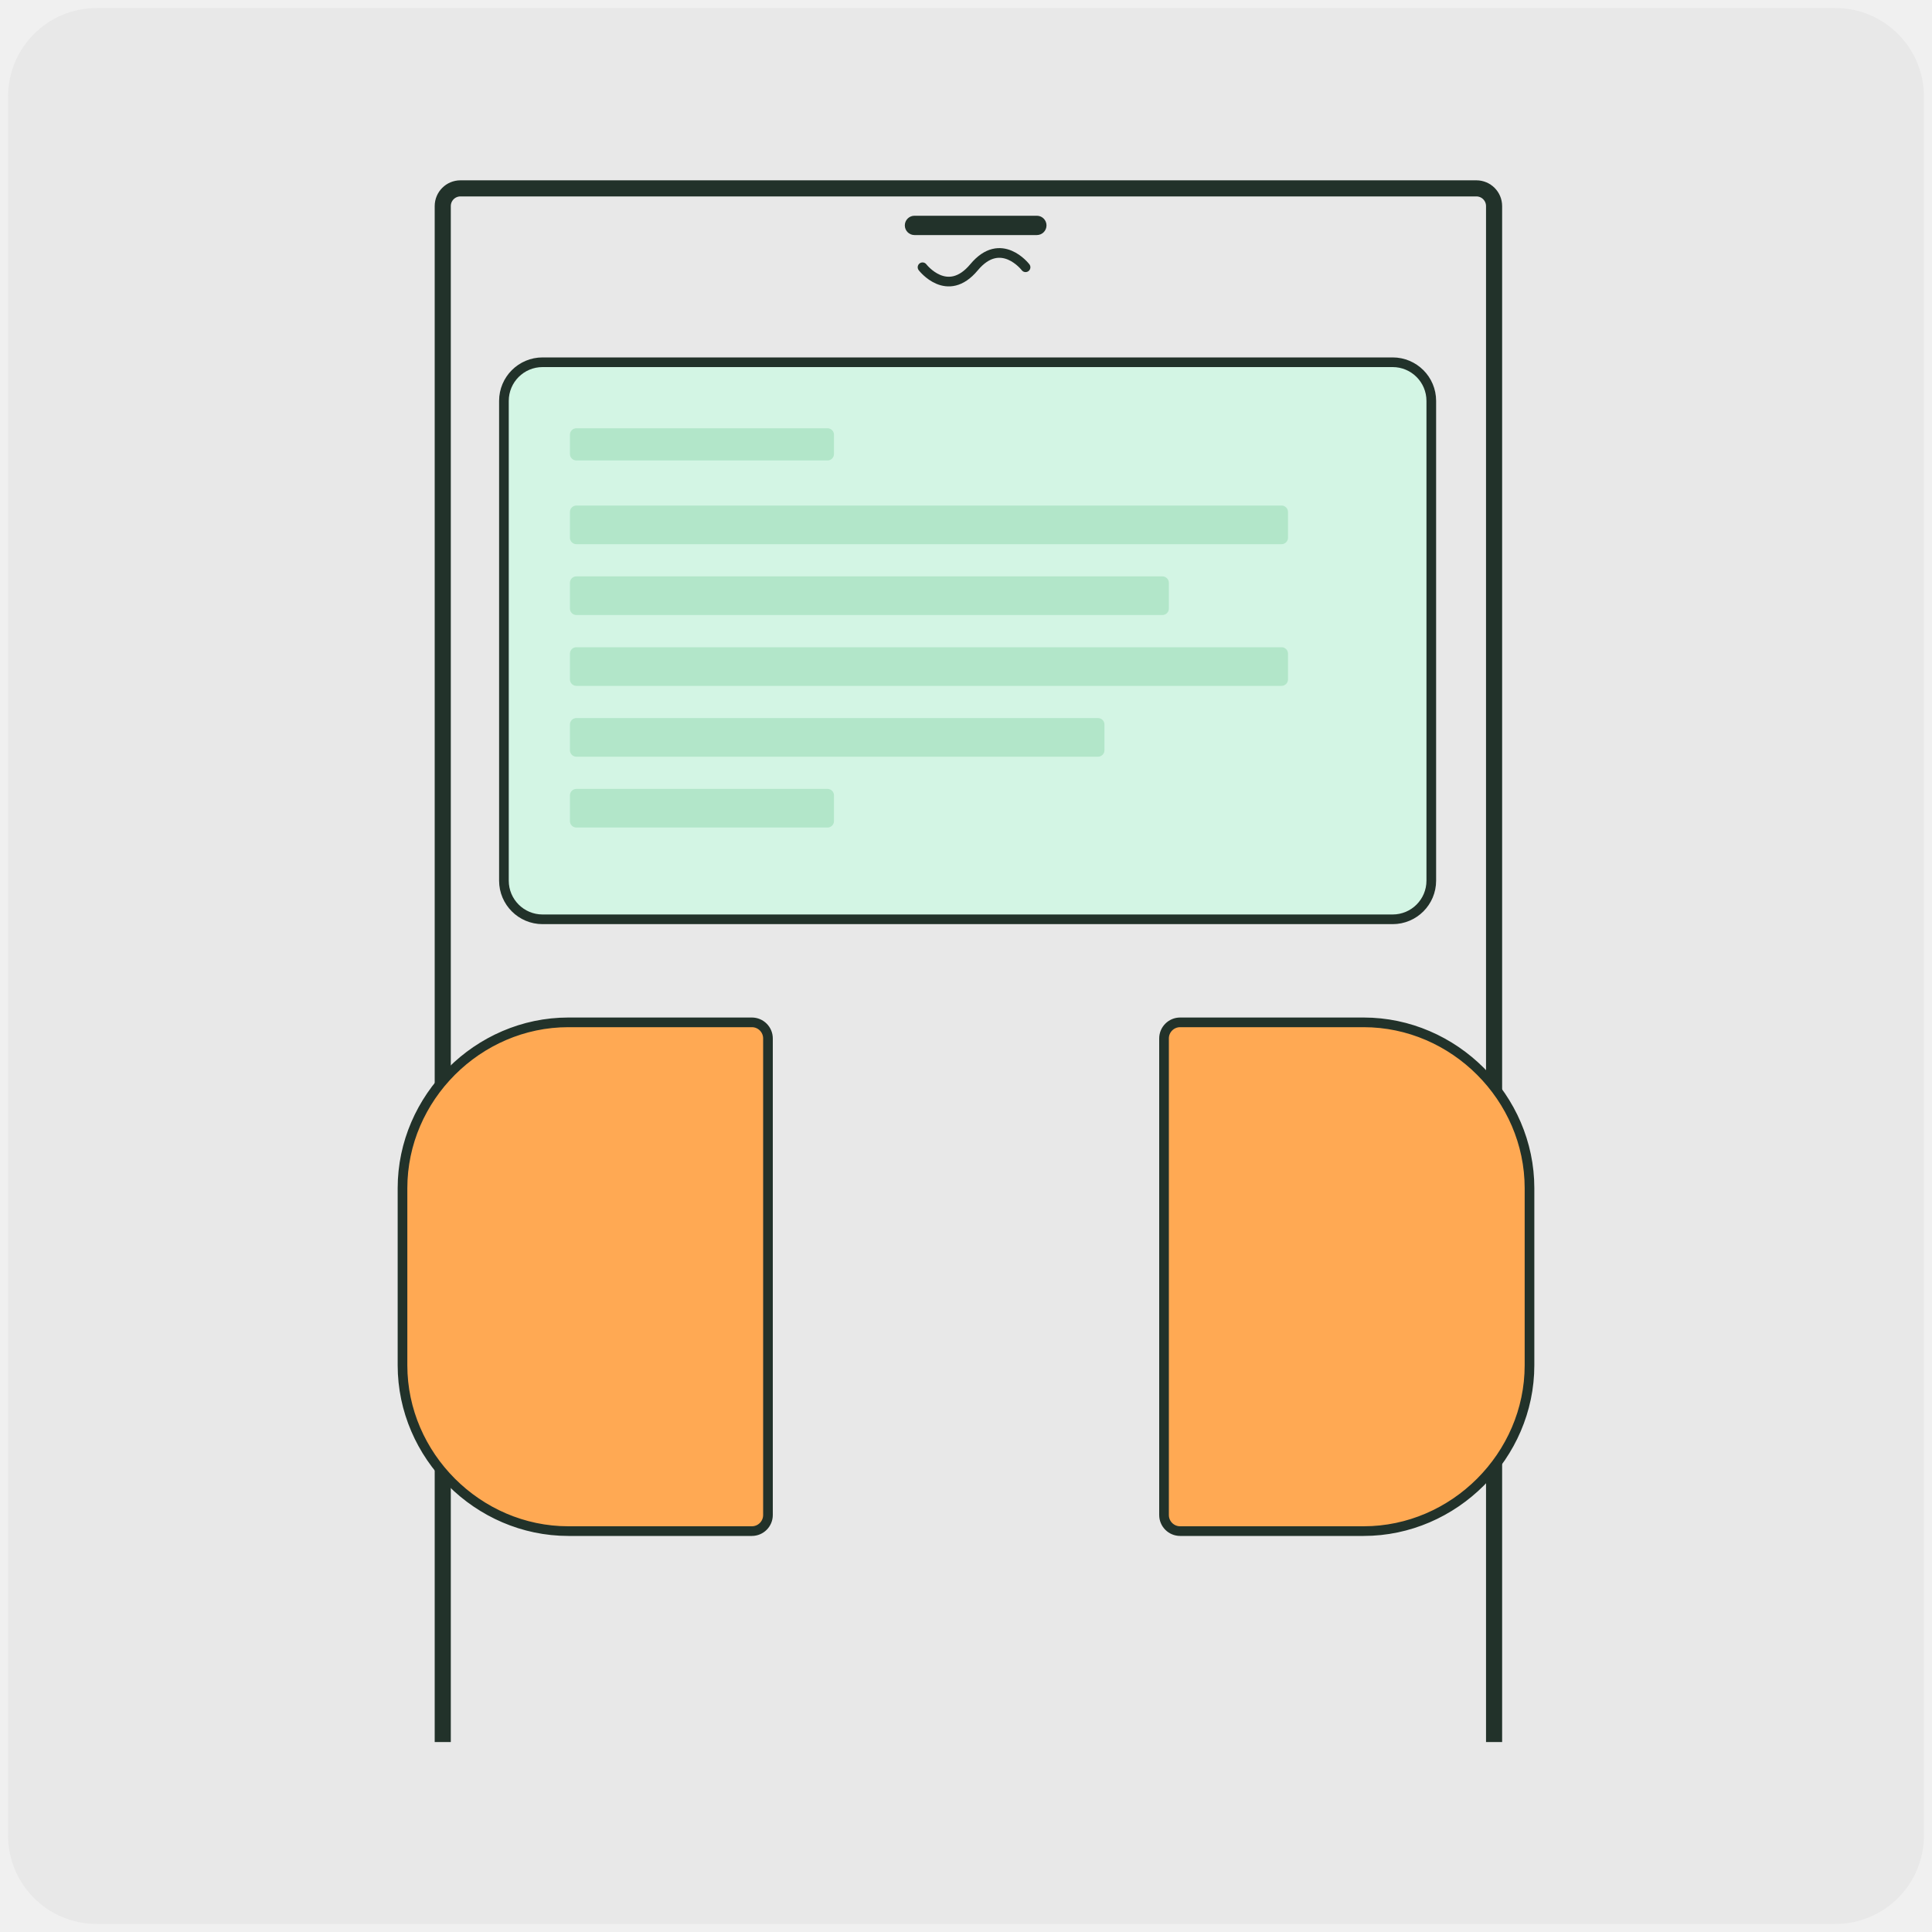
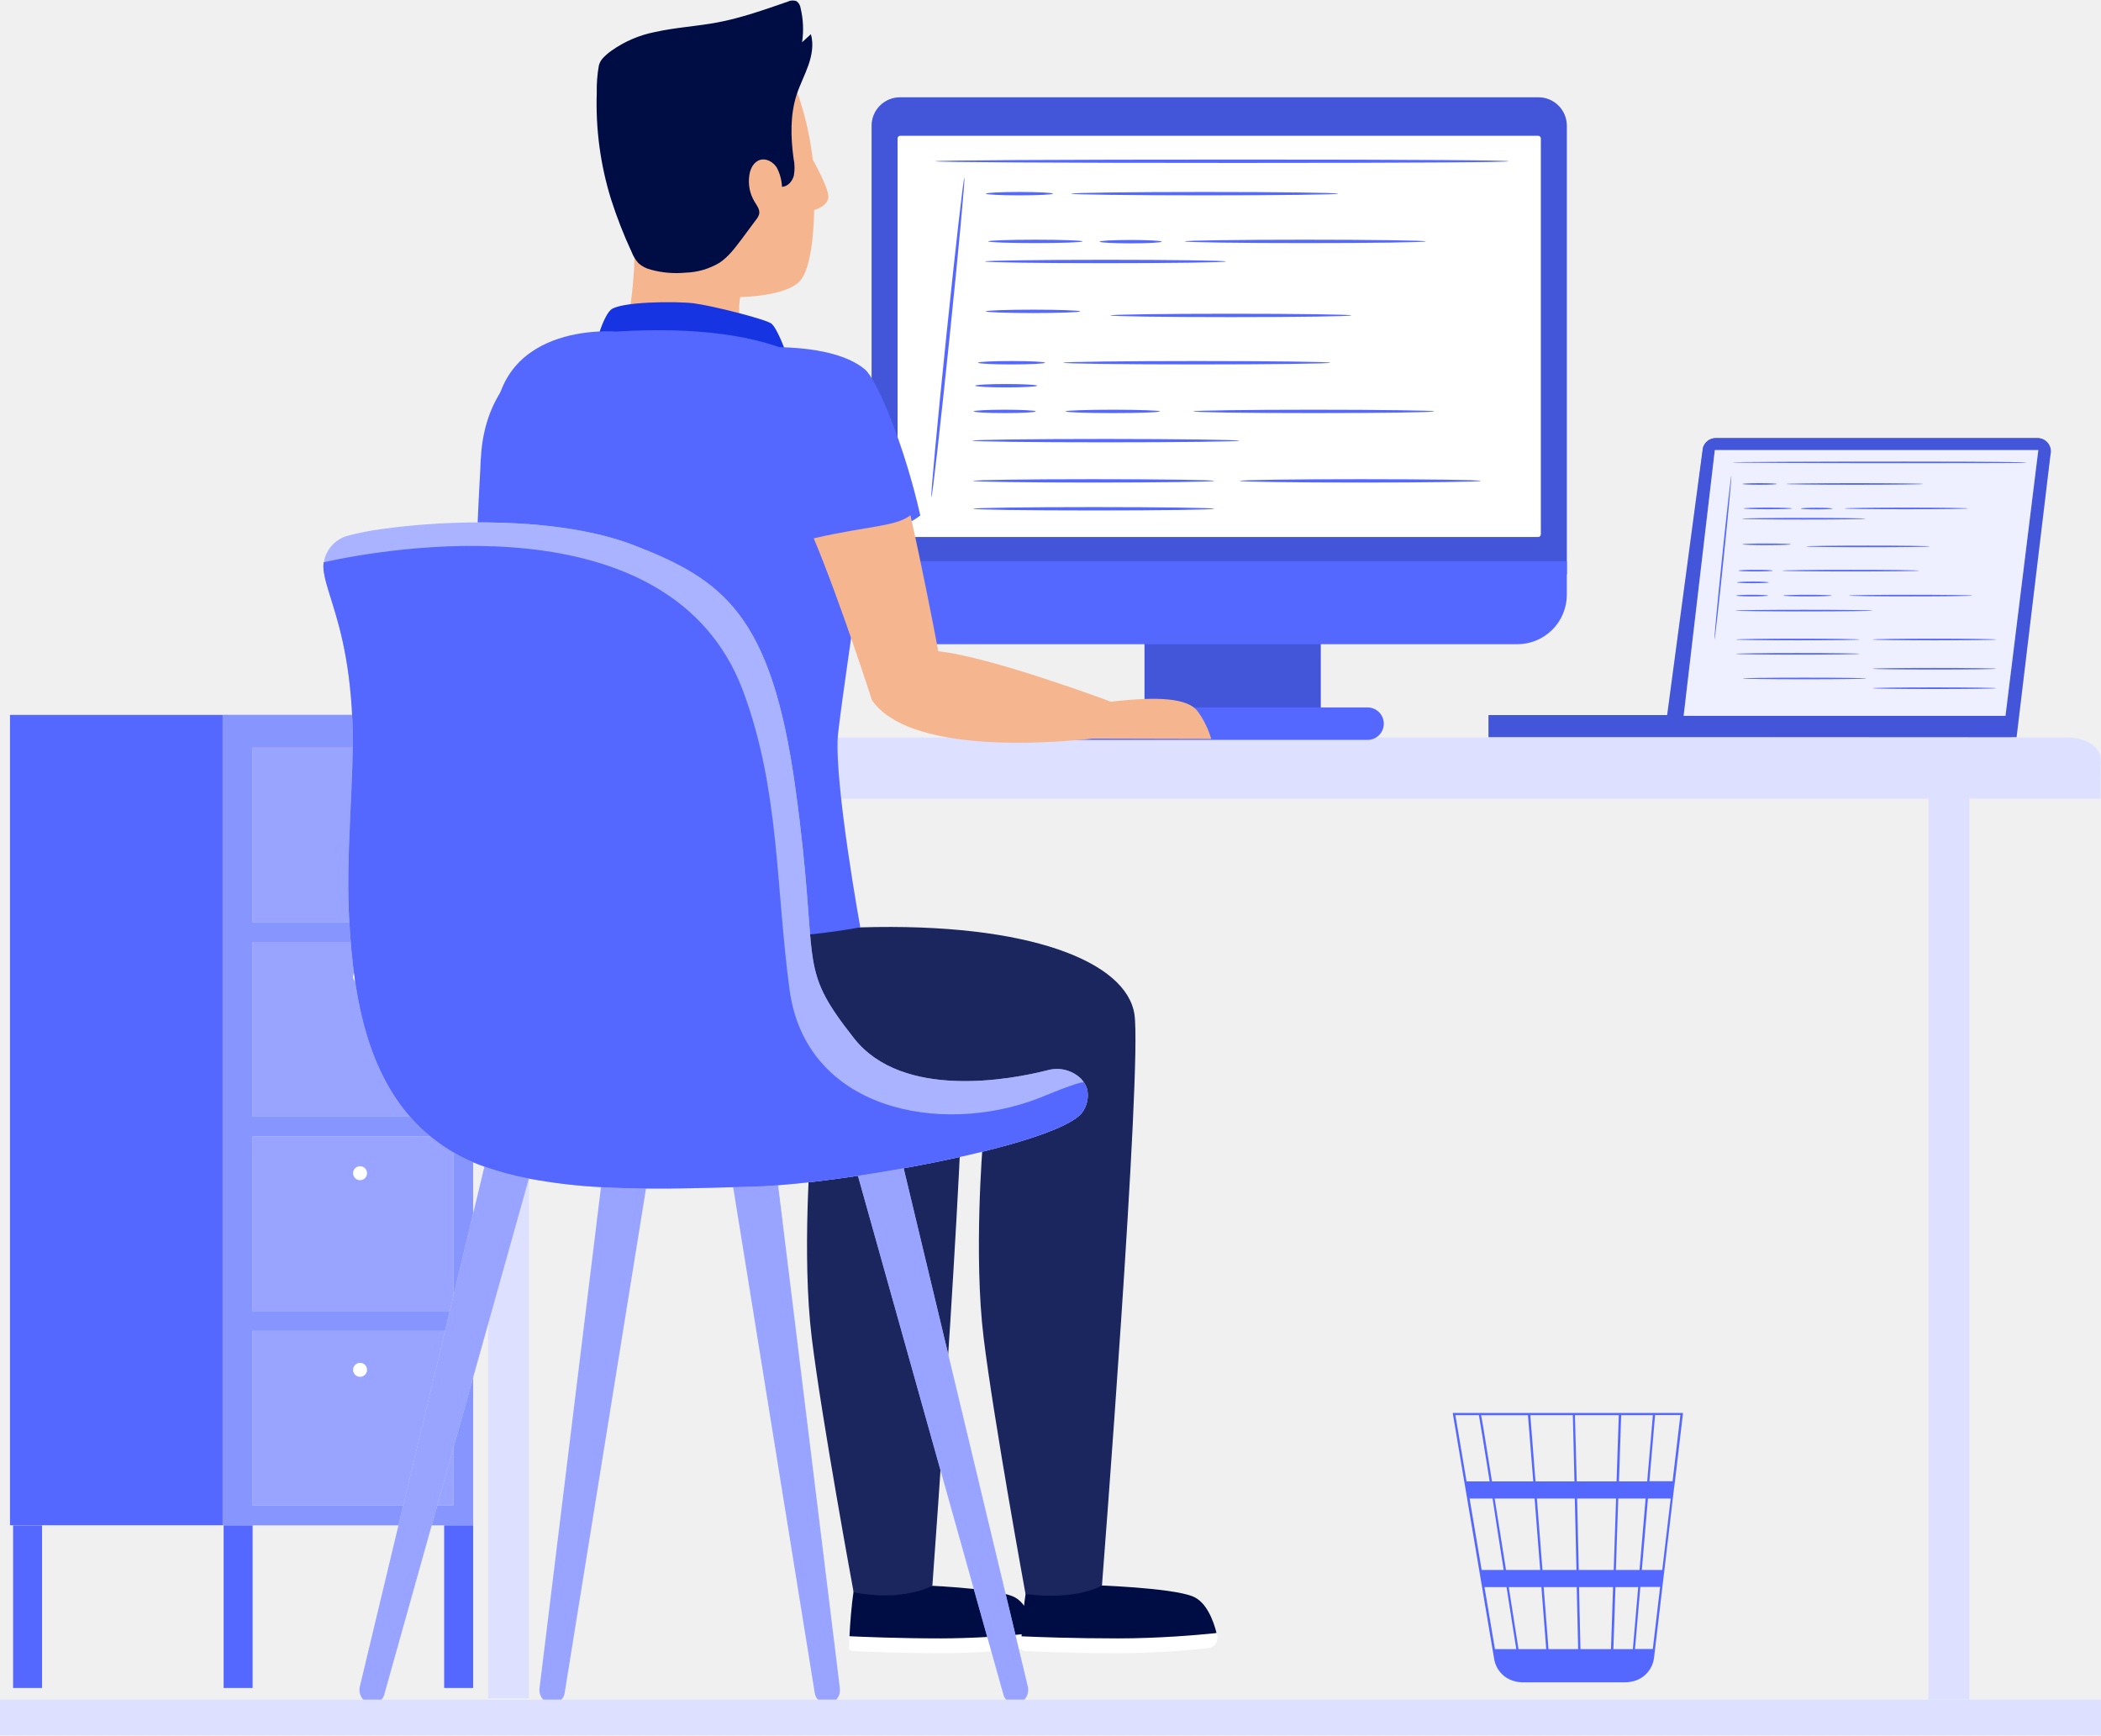
- <svg xmlns="http://www.w3.org/2000/svg" width="600" height="600" viewBox="0 0 600 600" fill="none">
-   <rect x="2.5" y="2.5" width="595" height="595" rx="27.5" fill="#E8E8E8" />
-   <path d="M137.5 541V64C137.5 60.962 139.962 58.5 143 58.5H458.5C461.538 58.5 464 60.962 464 64V541" stroke="#22322A" stroke-width="5" />
-   <rect x="281" y="67" width="44" height="6" rx="3" fill="#22322A" />
-   <path d="M286.5 83C286.5 83 294.167 93 302.5 83C310.833 73 318.5 83 318.5 83" stroke="#22322A" stroke-width="3" stroke-linecap="round" />
-   <rect x="156.5" y="112.5" width="288" height="173" rx="12" fill="#D3F5E4" />
-   <rect x="156.5" y="112.5" width="288" height="173" rx="12" stroke="#22322A" stroke-width="3" />
-   <rect x="177" y="133" width="82" height="10" rx="2" fill="#B2E6C9" />
-   <rect x="177" y="157" width="223" height="12" rx="2" fill="#B2E6C9" />
-   <rect x="177" y="179" width="186" height="12" rx="2" fill="#B2E6C9" />
-   <rect x="177" y="201" width="223" height="12" rx="2" fill="#B2E6C9" />
-   <rect x="177" y="223" width="166" height="12" rx="2" fill="#B2E6C9" />
-   <rect x="177" y="245" width="82" height="12" rx="2" fill="#B2E6C9" />
-   <path d="M125 369C125 340.925 148.425 317.5 176.5 317.5H233.5C236.261 317.5 238.5 319.739 238.5 322.5V470.5C238.5 473.261 236.261 475.5 233.5 475.5H176.5C148.425 475.5 125 452.075 125 424V369Z" fill="#FFA953" />
-   <path d="M125 369C125 340.925 148.425 317.5 176.5 317.5H233.5C236.261 317.5 238.5 319.739 238.5 322.5V470.5C238.5 473.261 236.261 475.5 233.5 475.5H176.5C148.425 475.5 125 452.075 125 424V369Z" stroke="#22322A" stroke-width="3" />
-   <path d="M475 369C475 340.925 451.575 317.5 423.5 317.5H366.5C363.739 317.5 361.5 319.739 361.5 322.5V470.5C361.5 473.261 363.739 475.5 366.5 475.5H423.5C451.575 475.5 475 452.075 475 424V369Z" fill="#FFA953" />
-   <path d="M475 369C475 340.925 451.575 317.5 423.5 317.5H366.5C363.739 317.5 361.5 319.739 361.5 322.5V470.5C361.5 473.261 363.739 475.5 366.5 475.5H423.5C451.575 475.5 475 452.075 475 424V369Z" stroke="#22322A" stroke-width="3" />
+ <svg xmlns="http://www.w3.org/2000/svg" fill="none" height="608" viewBox="0 0 736 608" width="736">
+   <path d="m77.991 534.435h87.751v-284.003h-87.751z" fill="#fff" />
+   <path d="m77.991 534.435h87.751v-284.003h-87.751z" fill="#5468ff" opacity=".7" />
+   <path d="m3.504 534.389h74.487v-283.912h-74.487z" fill="#5468ff" />
+   <path d="m88.479 323.11h70.404v-61.178h-70.404z" fill="#fff" />
+   <path d="m88.479 391.227h70.404v-61.178h-70.404z" fill="#fff" />
+   <path d="m88.479 391.227h70.404v-61.178h-70.404z" fill="#5468ff" opacity=".6" />
+   <path d="m88.479 459.344h70.404v-61.178h-70.404z" fill="#fff" />
+   <path d="m88.479 527.461h70.404v-61.178h-70.404z" fill="#fff" />
+   <path d="m88.479 323.11h70.404v-61.178h-70.404z" fill="#5468ff" opacity=".6" />
+   <path d="m88.479 459.344h70.404v-61.178h-70.404z" fill="#5468ff" opacity=".6" />
+   <path d="m88.479 527.461h70.404v-61.178h-70.404z" fill="#5468ff" opacity=".6" />
+   <path d="m126.132 275.674c1.351 0 2.446-1.095 2.446-2.446s-1.095-2.446-2.446-2.446c-1.35 0-2.445 1.095-2.445 2.446s1.095 2.446 2.445 2.446z" fill="#fff" />
+   <path d="m126.132 344.576c1.351 0 2.446-1.095 2.446-2.446s-1.095-2.446-2.446-2.446c-1.35 0-2.445 1.095-2.445 2.446s1.095 2.446 2.445 2.446z" fill="#fff" />
+   <path d="m126.132 413.489c1.351 0 2.446-1.095 2.446-2.446 0-1.35-1.095-2.445-2.446-2.445-1.35 0-2.445 1.095-2.445 2.445 0 1.351 1.095 2.446 2.445 2.446z" fill="#fff" />
+   <path d="m126.132 482.391c1.351 0 2.446-1.095 2.446-2.446 0-1.35-1.095-2.445-2.446-2.445-1.35 0-2.445 1.095-2.445 2.445 0 1.351 1.095 2.446 2.445 2.446z" fill="#fff" />
+   <path d="m155.595 591.403h10.147v-56.969h-10.147z" fill="#5468ff" />
+   <path d="m78.344 591.403h10.147v-56.969h-10.147z" fill="#5468ff" />
+   <path d="m4.584 591.403h10.147v-56.969h-10.147z" fill="#5468ff" />
+   <path d="m589.562 495.041h-80.664l14.527 86.238c.303 1.8 1.11 3.477 2.329 4.836 1.218 1.359 2.797 2.345 4.553 2.842l.284.08c.239.057.467.136.717.182.54.105 1.088.166 1.638.182v.08l.398-.057h35.947c.664 0 1.327-.065 1.979-.194 2.094-.32 4.025-1.318 5.498-2.84 1.473-1.523 2.407-3.486 2.659-5.589l7.007-59.426.318-2.366 2.776-23.536zm-15.22 55.012h-8.282l.831-25.026h9.589zm2.946-25.026h7.963l-2.946 25.026h-7.156zm-23.638 52.771-.501-21.739h11.922l-.728 21.739zm-12.889-21.739h11.58l.501 21.739h-10.386zm.899 21.739h-9.715c-.922-5.87-2.127-13.503-3.413-21.739h11.433zm-1.32-27.745-1.957-25.026h13.287l.58 25.026zm12.718 0-.58-25.026h13.65l-.83 25.026zm-.717-31.033-.625-23.183h15.357l-.774 23.183zm-.796 0h-13.651l-1.808-23.183h14.89zm-14.424 0h-14.47l-1.433-8.952c-1.502-9.374-2.071-12.9-2.378-14.22h16.415zm.466 6.007 1.957 25.026h-11.979l-1.217-7.679c-.933-5.904-1.865-11.819-2.753-17.347zm-10.773 25.026h-7.78l-4.221-25.026h8.043c1.171 7.735 2.537 16.335 3.902 25.026zm.945 6.006c1.137 7.519 2.354 14.948 3.412 21.739h-7.473l-3.663-21.739zm37.425 21.739.728-21.739h7.963l-1.865 21.739zm1.957-58.778.773-23.183h11.103l-1.991 23.183zm-49.063-23.183c.319 1.672 1.797 10.795 3.765 23.183h-8.099l-3.902-23.183zm60.916 81.904h-6.234l1.866-21.739h6.928zm6.928-58.778h-8.122l1.991-23.183h8.861z" fill="#5468ff" />
+   <path d="m735.909 265.982c0-4.198-5.221-7.622-11.66-7.622h-584.591c-6.438 0-11.66 3.413-11.66 7.622v13.89h42.977v315.194h14.333v-315.206h490.288v315.627h14.333v-315.627h45.957z" fill="#fff" />
+   <path d="m735.909 265.982c0-4.198-5.221-7.622-11.66-7.622h-584.591c-6.438 0-11.66 3.413-11.66 7.622v13.89h42.977v315.194h14.333v-315.206h490.288v315.627h14.333v-315.627h45.957z" fill="#5468ff" opacity=".2" />
+   <path d="m400.932 258.61h61.735v-163.342h-61.735z" fill="#5468ff" />
+   <path d="m400.932 258.61h61.735v-163.342h-61.735z" fill="#000d44" opacity=".2" />
+   <path d="m548.872 44.033v157.256l-59.722-.956-62.566-1.001-19.759-.318-63.283-1.013-38.21-.66v-153.308c.003-2.638 1.053-5.167 2.919-7.031 1.867-1.864 4.397-2.911 7.035-2.911h223.609c1.308-.003 2.604.252 3.814.75 1.209.498 2.309 1.23 3.235 2.153.927.923 1.662 2.02 2.165 3.228.502 1.208.761 2.503.763 3.811z" fill="#5468ff" />
+   <path d="m548.872 44.033v157.256l-59.722-.956-62.566-1.001-19.759-.318-63.283-1.013-38.21-.66v-153.308c.003-2.638 1.053-5.167 2.919-7.031 1.867-1.864 4.397-2.911 7.035-2.911h223.609c1.308-.003 2.604.252 3.814.75 1.209.498 2.309 1.23 3.235 2.153.927.923 1.662 2.02 2.165 3.228.502 1.208.761 2.503.763 3.811z" fill="#000d44" opacity=".2" />
+   <path d="m538.85 47.571h-223.496c-.509 0-.922.412-.922.921v138.725c0 .509.413.922.922.922h223.496c.508 0 .921-.413.921-.922v-138.725c0-.509-.413-.921-.921-.921z" fill="#fff" />
+   <path d="m305.412 196.625v11.74c0 4.601 1.827 9.013 5.081 12.266 3.253 3.254 7.665 5.081 12.266 5.081h208.765c4.601 0 9.013-1.827 12.267-5.081 3.253-3.253 5.081-7.665 5.081-12.266v-11.74z" fill="#5468ff" />
+   <path d="m377.282 259.236h101.789c1.508 0 2.955-.599 4.022-1.666 1.067-1.066 1.666-2.513 1.666-4.021 0-1.509-.599-2.956-1.666-4.022-1.067-1.067-2.514-1.666-4.022-1.666h-101.789c-1.508 0-2.955.599-4.022 1.666-1.066 1.066-1.666 2.513-1.666 4.022 0 1.508.6 2.955 1.666 4.021 1.067 1.067 2.514 1.666 4.022 1.666z" fill="#5468ff" />
+   <path d="m360.151 572.36c.893-.097 1.742-.435 2.457-.978 0 .159.091.33.137.489.154.639.17 1.304.047 1.95-.122.646-.381 1.258-.759 1.796s-.866.99-1.431 1.324c-.566.335-1.197.546-1.85.618-9.629 1.069-19.308 1.627-28.997 1.672-14.856 0-27.301-.58-31.135-.785-.333-.015-.646-.161-.872-.406s-.346-.569-.333-.902c0-.899.079-2.275.159-3.902 4.55.216 17.143.762 32.159.762 10.16-.033 20.312-.58 30.418-1.638z" fill="#fff" />
+   <path d="m321.724 555.388s25.982.842 33.194 3.97c4.232 1.832 6.518 7.576 7.701 12.024-.715.543-1.564.881-2.457.979-10.104 1.069-20.257 1.627-30.418 1.672-15.016 0-27.654-.546-32.159-.762.205-4.266.637-10.523 1.513-16.154 7.586.536 15.21-.047 22.626-1.729z" fill="#000d44" />
+   <path d="m425.629 572.201c.176-.026.351-.064.523-.114.08.33.182.672.25.979.116.491.126 1.001.03 1.497-.097.495-.297.964-.589 1.376-.291.412-.667.757-1.102 1.013s-.92.416-1.422.471c-10.551 1.164-21.156 1.772-31.772 1.82-15.664 0-28.757-.592-32.693-.785-.316-.024-.61-.168-.822-.403s-.325-.543-.316-.86c0-.887.08-2.275.16-3.902 5.426.239 18.394.728 33.66.728 14.356 0 27.643-1.149 34.093-1.82z" fill="#fff" />
+   <path d="m383.141 555.388s27.21.842 34.764 3.97c4.687 1.934 7.087 8.225 8.259 12.741-.172.049-.347.087-.524.114-6.45.659-19.736 1.82-34.126 1.82-15.267 0-28.235-.489-33.661-.728.255-5.424.795-10.831 1.615-16.199 7.933.537 15.901-.041 23.673-1.718z" fill="#000d44" />
+   <path d="m241.162 324.919c59.324-1.764 93.28 12.08 96.044 30.486 2.765 18.406-10.59 200.21-10.59 200.21s-10.318 5.688-27.575 2.275c0 0-11.159-60.495-14.686-89.275-3.526-28.78-.295-67.867-.295-67.867s-55.502 19.418-88.98-1.729-2.935-79.891-2.935-79.891z" fill="#1b255e" />
+   <path d="m301.362 324.919c59.324-1.764 93.28 12.08 96.044 30.486s-11.376 200.097-11.376 200.097-8.565 5.335-26.778 2.98c0 0-11.159-61.041-14.686-89.867-3.526-28.826-.295-67.867-.295-67.867s-55.502 19.418-88.98-1.729c-33.479-21.147-2.935-79.891-2.935-79.891z" fill="#1b255e" />
+   <path d="m277.086 26.549c3.908 9.405 6.481 19.311 7.645 29.429 0 0 5.346 9.408 5.46 12.82.114 3.413-4.994 4.789-4.994 4.789s0 18.599-4.652 24.48c-4.653 5.881-21.182 5.995-21.182 5.995s-2.036 5.233 2.821 25.686h-46.423s5.483-14.788 6.484-38.188c1.001-23.4-9.977-65.011 54.841-65.011z" fill="#f5b58f" />
+   <path d="m211.051 20.531c.943-1.037 2-1.964 3.151-2.764 4.565-3.246 9.769-5.479 15.266-6.552 7.19-1.604 14.607-1.991 21.853-3.356 8.418-1.581 16.528-4.482 24.628-7.28.473-.238.989-.375 1.518-.405.528-.029 1.057.05 1.553.234.403.297.739.673.99 1.105.251.433.409.912.466 1.409.923 3.891 1.093 7.922.501 11.876l3.083-2.821c1.035 3.561.341 7.405-.888 10.909-1.228 3.504-2.969 6.825-4.118 10.329-2.275 7.121-2.081 14.788-1.069 22.251.426 1.999.461 4.062.103 6.075-.512 1.979-2.116 3.833-4.153 3.913-.103-2.338-.716-4.625-1.797-6.7-1.228-1.979-3.663-3.413-5.892-2.73-2.23.683-3.413 3.071-3.743 5.335-.508 3.233.145 6.542 1.843 9.339.807 1.32 1.877 2.696 1.615 4.209-.209.784-.599 1.509-1.137 2.116l-5.131 6.916c-2.275 2.992-4.55 6.052-7.621 8.111-3.614 2.155-7.717 3.353-11.922 3.481-4.052.389-8.141.043-12.07-1.024-1.631-.386-3.143-1.168-4.402-2.275-1.02-1.134-1.826-2.445-2.377-3.868-2.793-6.017-5.21-12.202-7.235-18.52-3.737-12.044-5.432-24.629-5.017-37.232-.073-3.224.171-6.447.728-9.624.227-.907.663-1.749 1.274-2.457z" fill="#000d44" />
+   <path d="m207.479 301.678c-5.085-3.765-10.636-7.963-15.926-12.376-12.012-10.09-22.751-21.045-24.07-29.031-2.935-17.882-.637-71.029.785-96.123 0-1.513.136-2.935.227-4.266 1.422-23.707 16.199-33.581 22.569-37.426 3.254 30.817 8.566 99.753 9.158 103.324.796 4.551 7.257 75.898 7.257 75.898z" fill="#5468ff" />
+   <path d="m207.934 123.4s2.821-11.819 5.961-14.788 22.842-3.128 29.144-2.343 25.106 5.551 27.154 7.087c2.047 1.535 5.096 10.044 5.096 10.044z" fill="#1634e2" />
+   <path d="m173.284 154.239c-2.571-42.089 42.465-38.062 42.465-38.062 57.322-3.572 84.248 12.934 87.365 37.539.227 1.741.364 3.618.5 5.597 1.468 25.402-6.279 66.399-9.954 97.034-.068.568-.113 1.137-.17 1.717-1.138 17.064 7.872 66.832 7.872 66.832s-23.332 4.709-60.063 4.709c-36.732 0-51.793-3.412-51.793-3.412s6.245-46.822 0-79.629c-5.722-28.849-14.754-67.924-16.222-92.325z" fill="#5468ff" />
+   <path d="m271.717 179.391-6.564-57.572s26.278-2.093 37.836 7.61c4.334 3.64 14.037 27.222 19.406 51.19-5.198 3.982-19.736 10.762-38.973 15.164-4.937-9.646-9.396-16.733-11.705-16.392z" fill="#5468ff" />
+   <path d="m424.309 258.895c-1.006-3.455-2.599-6.71-4.709-9.624-3.413-4.71-13.969-5.335-30.43-3.413-1.137-.421-42.294-15.789-60.472-17.678-1.866-9.885-5.552-28.882-9.761-47.64-5.198 3.981-14.64 3.663-33.876 8.065 9.328 22.25 20.385 56.673 20.385 56.673 12.752 18.542 60.074 15.346 77.274 13.514z" fill="#f5b58f" />
+   <path d="m129.238 596.829c.583.151 1.191.182 1.787.09.595-.091 1.166-.303 1.677-.622.511-.32.951-.74 1.294-1.235.344-.495.583-1.055.702-1.645l54.262-193.59-15.994-4.812-46.902 195.808c-.312 1.217-.16 2.506.427 3.616.586 1.111 1.566 1.963 2.747 2.39z" fill="#fff" />
+   <path d="m129.238 596.829c.583.151 1.191.182 1.787.09.595-.091 1.166-.303 1.677-.622.511-.32.951-.74 1.294-1.235.344-.495.583-1.055.702-1.645l54.262-193.59-15.994-4.812-46.902 195.808c-.312 1.217-.16 2.506.427 3.616.586 1.111 1.566 1.963 2.747 2.39z" fill="#5468ff" opacity=".6" />
+   <path d="m356.875 596.829c-.584.151-1.192.182-1.787.09-.596-.091-1.166-.303-1.677-.622-.511-.32-.951-.74-1.295-1.235-.343-.495-.582-1.055-.702-1.645l-54.273-193.59 15.995-4.812 46.901 195.774c.323 1.22.177 2.516-.408 3.634s-1.568 1.976-2.754 2.406z" fill="#fff" />
+   <path d="m356.875 596.829c-.584.151-1.192.182-1.787.09-.596-.091-1.166-.303-1.677-.622-.511-.32-.951-.74-1.295-1.235-.343-.495-.582-1.055-.702-1.645l-54.273-193.59 15.995-4.812 46.901 195.774c.323 1.22.177 2.516-.408 3.634s-1.568 1.976-2.754 2.406z" fill="#5468ff" opacity=".6" />
+   <path d="m290.43 596.943c-.603.073-1.215.024-1.799-.144s-1.129-.451-1.602-.833-.864-.854-1.152-1.39c-.287-.535-.464-1.123-.52-1.728l-32.125-199.198 16.369-2.696 24.606 200.438c.192 1.232-.092 2.49-.793 3.521s-1.768 1.756-2.984 2.03z" fill="#fff" />
+   <path d="m290.43 596.943c-.603.073-1.215.024-1.799-.144s-1.129-.451-1.602-.833-.864-.854-1.152-1.39c-.287-.535-.464-1.123-.52-1.728l-32.125-199.198 16.369-2.696 24.606 200.438c.192 1.232-.092 2.49-.793 3.521s-1.768 1.756-2.984 2.03z" fill="#5468ff" opacity=".6" />
+   <path d="m192.782 596.943c.603.072 1.215.023 1.799-.145.584-.167 1.129-.451 1.602-.832.473-.382.864-.855 1.152-1.39.287-.536.464-1.123.521-1.728l32.124-199.21-16.392-2.696-24.583 200.449c-.192 1.232.092 2.491.793 3.522.701 1.03 1.768 1.756 2.984 2.03z" fill="#fff" />
+   <path d="m192.782 596.943c.603.072 1.215.023 1.799-.145.584-.167 1.129-.451 1.602-.832.473-.382.864-.855 1.152-1.39.287-.536.464-1.123.521-1.728l32.124-199.21-16.392-2.696-24.583 200.449c-.192 1.232.092 2.491.793 3.522.701 1.03 1.768 1.756 2.984 2.03z" fill="#5468ff" opacity=".6" />
+   <path d="m113.358 199.617v.25c.125.819.284 1.752.512 2.798.352 1.468.785 2.992 1.296 4.63 2.742 9.044 7.292 21.512 8.293 45.23.819 19.759-2.537 46.639-1.046 71.006 1.49 24.366 5.687 58.561 31.271 76.853 4.946 3.605 10.407 6.442 16.199 8.418 5.102 1.793 10.335 3.188 15.653 4.175 8.316 1.544 16.726 2.532 25.174 2.958 5.301.296 10.613.432 15.846.489 10.67.091 20.988-.228 30.066-.489l6.677-.171c2.73-.068 5.79-.227 9.101-.489 8.065-.614 17.723-1.752 27.893-3.276 5.244-.785 10.636-1.684 16.016-2.639 29.907-5.392 59.472-13.298 63.226-20.237 1.25-2.013 1.757-4.399 1.433-6.746-.043-.355-.119-.706-.227-1.047-.238-.718-.575-1.4-1.001-2.025-.325-.525-.707-1.013-1.138-1.456-1.517-1.44-3.38-2.463-5.41-2.969-2.029-.507-4.155-.479-6.17.08-12.752 3.253-50.781 10.5-67.844-11.171-20.692-26.255-11.683-24.036-20.59-87.979-8.372-60.484-25.311-72.69-56.525-84.782-26.801-10.306-66.536-8.816-88.172-5.688-4.151.516-8.26 1.322-12.297 2.412-2.099.617-3.979 1.817-5.423 3.46s-2.392 3.662-2.734 5.823c-.138.853-.165 1.721-.079 2.582z" fill="#fff" />
+   <g fill="#5468ff">
+     <path d="m113.358 199.617v.25c.125.819.284 1.752.512 2.798.352 1.468.785 2.992 1.296 4.63 2.742 9.044 7.292 21.512 8.293 45.23.819 19.759-2.537 46.639-1.046 71.006 1.49 24.366 5.687 58.561 31.271 76.853 4.946 3.605 10.407 6.442 16.199 8.418 5.102 1.793 10.335 3.188 15.653 4.175 8.316 1.544 16.726 2.532 25.174 2.958 5.301.296 10.613.432 15.846.489 10.67.091 20.988-.228 30.066-.489l6.677-.171c2.73-.068 5.79-.227 9.101-.489 8.065-.614 17.723-1.752 27.893-3.276 5.244-.785 10.636-1.684 16.016-2.639 29.907-5.392 59.472-13.298 63.226-20.237 1.25-2.013 1.757-4.399 1.433-6.746-.043-.355-.119-.706-.227-1.047-.238-.718-.575-1.4-1.001-2.025-.325-.525-.707-1.013-1.138-1.456-1.517-1.44-3.38-2.463-5.41-2.969-2.029-.507-4.155-.479-6.17.08-12.752 3.253-50.781 10.5-67.844-11.171-20.692-26.255-11.683-24.036-20.59-87.979-8.372-60.484-25.311-72.69-56.525-84.782-26.801-10.306-66.536-8.816-88.172-5.688-4.151.516-8.26 1.322-12.297 2.412-2.099.617-3.979 1.817-5.423 3.46s-2.392 3.662-2.734 5.823c-.138.853-.165 1.721-.079 2.582z" opacity=".5" />
+     <path d="m113.358 199.617v.25c.125.819.284 1.752.512 2.798.352 1.468.784 2.992 1.296 4.63 2.742 9.044 7.292 21.511 8.293 45.23.819 19.759-2.537 46.639-1.046 71.006 1.49 24.366 5.687 58.561 31.271 76.853 4.946 3.604 10.407 6.442 16.199 8.418 5.102 1.793 10.335 3.188 15.653 4.175 8.316 1.544 16.726 2.532 25.174 2.958 5.301.295 10.613.432 15.846.489 10.67.091 20.988-.228 30.066-.489l6.677-.171c2.73-.068 5.79-.227 9.101-.489 8.065-.614 17.723-1.752 27.893-3.276 5.244-.785 10.636-1.684 16.016-2.639 29.907-5.392 59.472-13.298 63.226-20.238 1.25-2.012 1.757-4.398 1.433-6.745-.043-.355-.119-.706-.227-1.047-.238-.718-.575-1.4-1.001-2.025-.626-.921-14.732 5.04-16.097 5.563-34.229 13.105-81.278 4.072-87.034-37.972-4.881-35.821-3.413-70.369-16.359-104.939-25.549-68.095-126.667-49.45-146.881-44.957-.119.868-.123 1.748-.011 2.617z" />
+     <path d="m326.274 174.17c-.329 0 1.991-25.106 5.188-56.002 3.196-30.896 6.04-55.923 6.359-55.889.318.034-1.991 25.106-5.188 56.002-3.196 30.896-6.04 55.923-6.359 55.889z" />
+     <path d="m357.125 68.445c6.49 0 11.751-.265 11.751-.592 0-.327-5.261-.592-11.751-.592s-11.751.265-11.751.592c0 .327 5.261.592 11.751.592z" />
+     <path d="m468.81 67.853c0 .33-20.942.592-46.787.592-25.846 0-46.788-.262-46.788-.592 0-.33 20.942-.592 46.788-.592 25.845 0 46.787.262 46.787.592z" />
+     <path d="m354.361 127.678c6.489 0 11.751-.265 11.751-.592s-5.262-.591-11.751-.591c-6.49 0-11.751.264-11.751.591s5.261.592 11.751.592z" />
+     <path d="m419.258 127.678c25.84 0 46.788-.265 46.788-.592s-20.948-.591-46.788-.591-46.788.264-46.788.591 20.948.592 46.788.592z" />
+     <path d="m434.172 154.387c0 .33-20.943.592-46.788.592s-46.788-.262-46.788-.592c0-.329 20.943-.591 46.788-.591s46.788.318 46.788.591z" />
+     <path d="m362.699 85.167c9.129 0 16.529-.265 16.529-.592s-7.4-.592-16.529-.592-16.529.265-16.529.592 7.4.592 16.529.592z" />
+     <path d="m361.869 109.681c9.128 0 16.528-.265 16.528-.591 0-.327-7.4-.592-16.528-.592-9.129 0-16.529.265-16.529.592 0 .326 7.4.591 16.529.591z" />
+     <path d="m389.807 144.729c9.129 0 16.529-.264 16.529-.591s-7.4-.592-16.529-.592c-9.128 0-16.528.265-16.528.592s7.4.591 16.528.591z" />
+     <path d="m457.242 85.167c23.314 0 42.214-.265 42.214-.592s-18.9-.592-42.214-.592c-23.315 0-42.215.265-42.215.592s18.9.592 42.215.592z" />
+     <path d="m431.18 111.103c23.314 0 42.215-.264 42.215-.591s-18.901-.592-42.215-.592c-23.315 0-42.215.265-42.215.592s18.9.591 42.215.591z" />
+     <path d="m460.233 144.729c23.315 0 42.215-.264 42.215-.591s-18.9-.592-42.215-.592-42.215.265-42.215.592 18.9.591 42.215.591z" />
+     <path d="m383.152 169.073c23.315 0 42.215-.265 42.215-.591 0-.327-18.9-.592-42.215-.592-23.314 0-42.214.265-42.214.592 0 .326 18.9.591 42.214.591z" />
+     <path d="m476.512 169.073c23.314 0 42.214-.265 42.214-.591 0-.327-18.9-.592-42.214-.592-23.315 0-42.215.265-42.215.592 0 .326 18.9.591 42.215.591z" />
+     <path d="m383.141 178.845c23.314 0 42.215-.265 42.215-.592s-18.901-.591-42.215-.591c-23.315 0-42.215.264-42.215.591s18.9.592 42.215.592z" />
+     <path d="m387.248 92.209c23.314 0 42.214-.265 42.214-.592s-18.9-.592-42.214-.592c-23.315 0-42.215.265-42.215.592s18.9.592 42.215.592z" />
+     <path d="m396.075 85.258c6.006 0 10.875-.265 10.875-.592s-4.869-.592-10.875-.592-10.875.265-10.875.592 4.869.592 10.875.592z" />
+     <path d="m352.472 135.731c6.007 0 10.876-.264 10.876-.591s-4.869-.592-10.876-.592c-6.006 0-10.875.265-10.875.592s4.869.591 10.875.591z" />
+     <path d="m351.961 144.729c6.006 0 10.875-.264 10.875-.591s-4.869-.592-10.875-.592c-6.007 0-10.875.265-10.875.592s4.868.591 10.875.591z" />
+     <path d="m528.487 56.5c0 .33-29.873.592-94.77.592-64.898 0-106.1-.262-106.1-.592s41.236-.592 106.157-.592c64.92 0 94.713.262 94.713.592z" />
+     <path d="m704.752 258.246 13.434-98.967c.183-.685.207-1.403.068-2.099-.139-.695-.436-1.349-.868-1.911-.433-.562-.989-1.017-1.625-1.33-.637-.313-1.336-.475-2.046-.473h-112.618c-1.026-.002-2.024.338-2.836.966-.811.629-1.39 1.509-1.646 2.503l-12.934 101.243z" />
+     <path d="m596.535 156.924-12.513 93.61h-62.588v7.724h184.99l11.876-98.968c.173-.682.188-1.395.044-2.084s-.444-1.335-.877-1.891c-.432-.555-.986-1.004-1.618-1.313-.633-.309-1.328-.469-2.031-.468h-112.823c-1.012-.001-1.997.33-2.803.942-.805.612-1.387 1.473-1.657 2.448z" />
+   </g>
+   <path d="m596.535 156.924-12.513 93.61h-62.588v7.724h184.99l11.876-98.968c.173-.682.188-1.395.044-2.084s-.444-1.335-.877-1.891c-.432-.555-.986-1.004-1.618-1.313-.633-.309-1.328-.469-2.031-.468h-112.823c-1.012-.001-1.997.33-2.803.942-.805.612-1.387 1.473-1.657 2.448z" fill="#000d44" opacity=".2" />
+   <path d="m702.544 250.807h-112.754l10.92-93.12h113.335z" fill="#fff" />
+   <path d="m702.544 250.807h-112.754l10.92-93.12h113.335z" fill="#5468ff" opacity=".1" />
+   <path d="m603.831 195.402c1.634-15.842 2.832-28.698 2.676-28.714s-1.608 12.814-3.242 28.656-2.833 28.698-2.676 28.714c.156.016 1.607-12.814 3.242-28.656z" fill="#5468ff" />
+   <path d="m616.443 169.847c3.323 0 6.017-.127 6.017-.284s-2.694-.285-6.017-.285c-3.324 0-6.018.128-6.018.285s2.694.284 6.018.284z" fill="#5468ff" />
+   <path d="m649.716 169.847c13.25 0 23.991-.127 23.991-.284s-10.741-.285-23.991-.285-23.991.128-23.991.285 10.741.284 23.991.284z" fill="#5468ff" />
+   <path d="m615.021 200.22c3.323 0 6.017-.128 6.017-.285s-2.694-.284-6.017-.284c-3.324 0-6.018.127-6.018.284s2.694.285 6.018.285z" fill="#5468ff" />
+   <path d="m648.294 200.22c13.25 0 23.991-.128 23.991-.285s-10.741-.284-23.991-.284-23.991.127-23.991.284 10.741.285 23.991.285z" fill="#5468ff" />
+   <path d="m631.947 214.212c13.25 0 23.991-.127 23.991-.285 0-.157-10.741-.284-23.991-.284-13.249 0-23.991.127-23.991.284 0 .158 10.742.285 23.991.285z" fill="#5468ff" />
+   <path d="m619.298 178.424c4.68 0 8.475-.127 8.475-.284s-3.795-.285-8.475-.285c-4.681 0-8.475.128-8.475.285s3.794.284 8.475.284z" fill="#5468ff" />
+   <path d="m618.866 190.994c4.68 0 8.475-.127 8.475-.284s-3.795-.285-8.475-.285c-4.681 0-8.475.128-8.475.285s3.794.284 8.475.284z" fill="#5468ff" />
+   <path d="m633.187 208.956c4.681 0 8.475-.127 8.475-.284s-3.794-.285-8.475-.285c-4.68 0-8.475.128-8.475.285s3.795.284 8.475.284z" fill="#5468ff" />
+   <path d="m667.769 178.424c11.956 0 21.648-.127 21.648-.284s-9.692-.285-21.648-.285-21.648.128-21.648.285 9.692.284 21.648.284z" fill="#5468ff" />
+   <path d="m654.403 191.722c11.956 0 21.648-.127 21.648-.284s-9.692-.285-21.648-.285-21.648.128-21.648.285 9.692.284 21.648.284z" fill="#5468ff" />
+   <path d="m669.305 208.956c11.956 0 21.648-.127 21.648-.284s-9.692-.285-21.648-.285-21.648.128-21.648.285 9.692.284 21.648.284z" fill="#5468ff" />
+   <path d="m629.775 224.347c11.956 0 21.648-.127 21.648-.284s-9.692-.285-21.648-.285-21.648.128-21.648.285 9.692.284 21.648.284z" fill="#5468ff" />
+   <path d="m677.643 224.347c11.956 0 21.648-.127 21.648-.284s-9.692-.285-21.648-.285c-11.955 0-21.647.128-21.647.285s9.692.284 21.647.284z" fill="#5468ff" />
+   <path d="m677.643 234.585c11.956 0 21.648-.127 21.648-.284s-9.692-.284-21.648-.284c-11.955 0-21.647.127-21.647.284s9.692.284 21.647.284z" fill="#5468ff" />
+   <path d="m632.141 237.998c11.956 0 21.648-.127 21.648-.284s-9.692-.285-21.648-.285-21.648.128-21.648.285 9.692.284 21.648.284z" fill="#5468ff" />
+   <path d="m677.643 241.411c11.956 0 21.648-.128 21.648-.285s-9.692-.284-21.648-.284c-11.955 0-21.647.127-21.647.284s9.692.285 21.647.285z" fill="#5468ff" />
+   <path d="m629.775 229.364c11.956 0 21.648-.128 21.648-.285s-9.692-.284-21.648-.284-21.648.127-21.648.284 9.692.285 21.648.285z" fill="#5468ff" />
+   <path d="m631.879 182.03c11.956 0 21.648-.127 21.648-.284s-9.692-.285-21.648-.285-21.648.128-21.648.285 9.692.284 21.648.284z" fill="#5468ff" />
+   <path d="m636.407 178.47c3.078 0 5.574-.128 5.574-.285s-2.496-.284-5.574-.284c-3.079 0-5.574.127-5.574.284s2.495.285 5.574.285z" fill="#5468ff" />
+   <path d="m614.043 204.337c3.078 0 5.574-.127 5.574-.284s-2.496-.284-5.574-.284c-3.079 0-5.574.127-5.574.284s2.495.284 5.574.284z" fill="#5468ff" />
+   <path d="m613.781 208.956c3.078 0 5.574-.127 5.574-.284s-2.496-.285-5.574-.285c-3.079 0-5.574.128-5.574.285s2.495.284 5.574.284z" fill="#5468ff" />
+   <path d="m709.836 162.077c0 .16-9.476.205-42.749.205-33.274 0-60.291-.125-60.291-.284s26.972-.285 60.291-.285 42.749.205 42.749.364z" fill="#5468ff" />
+   <path d="m736 595.487h-736v12.513h736z" fill="#fff" />
+   <path d="m736 595.487h-736v12.513h736z" fill="#5468ff" opacity=".2" />
</svg>
